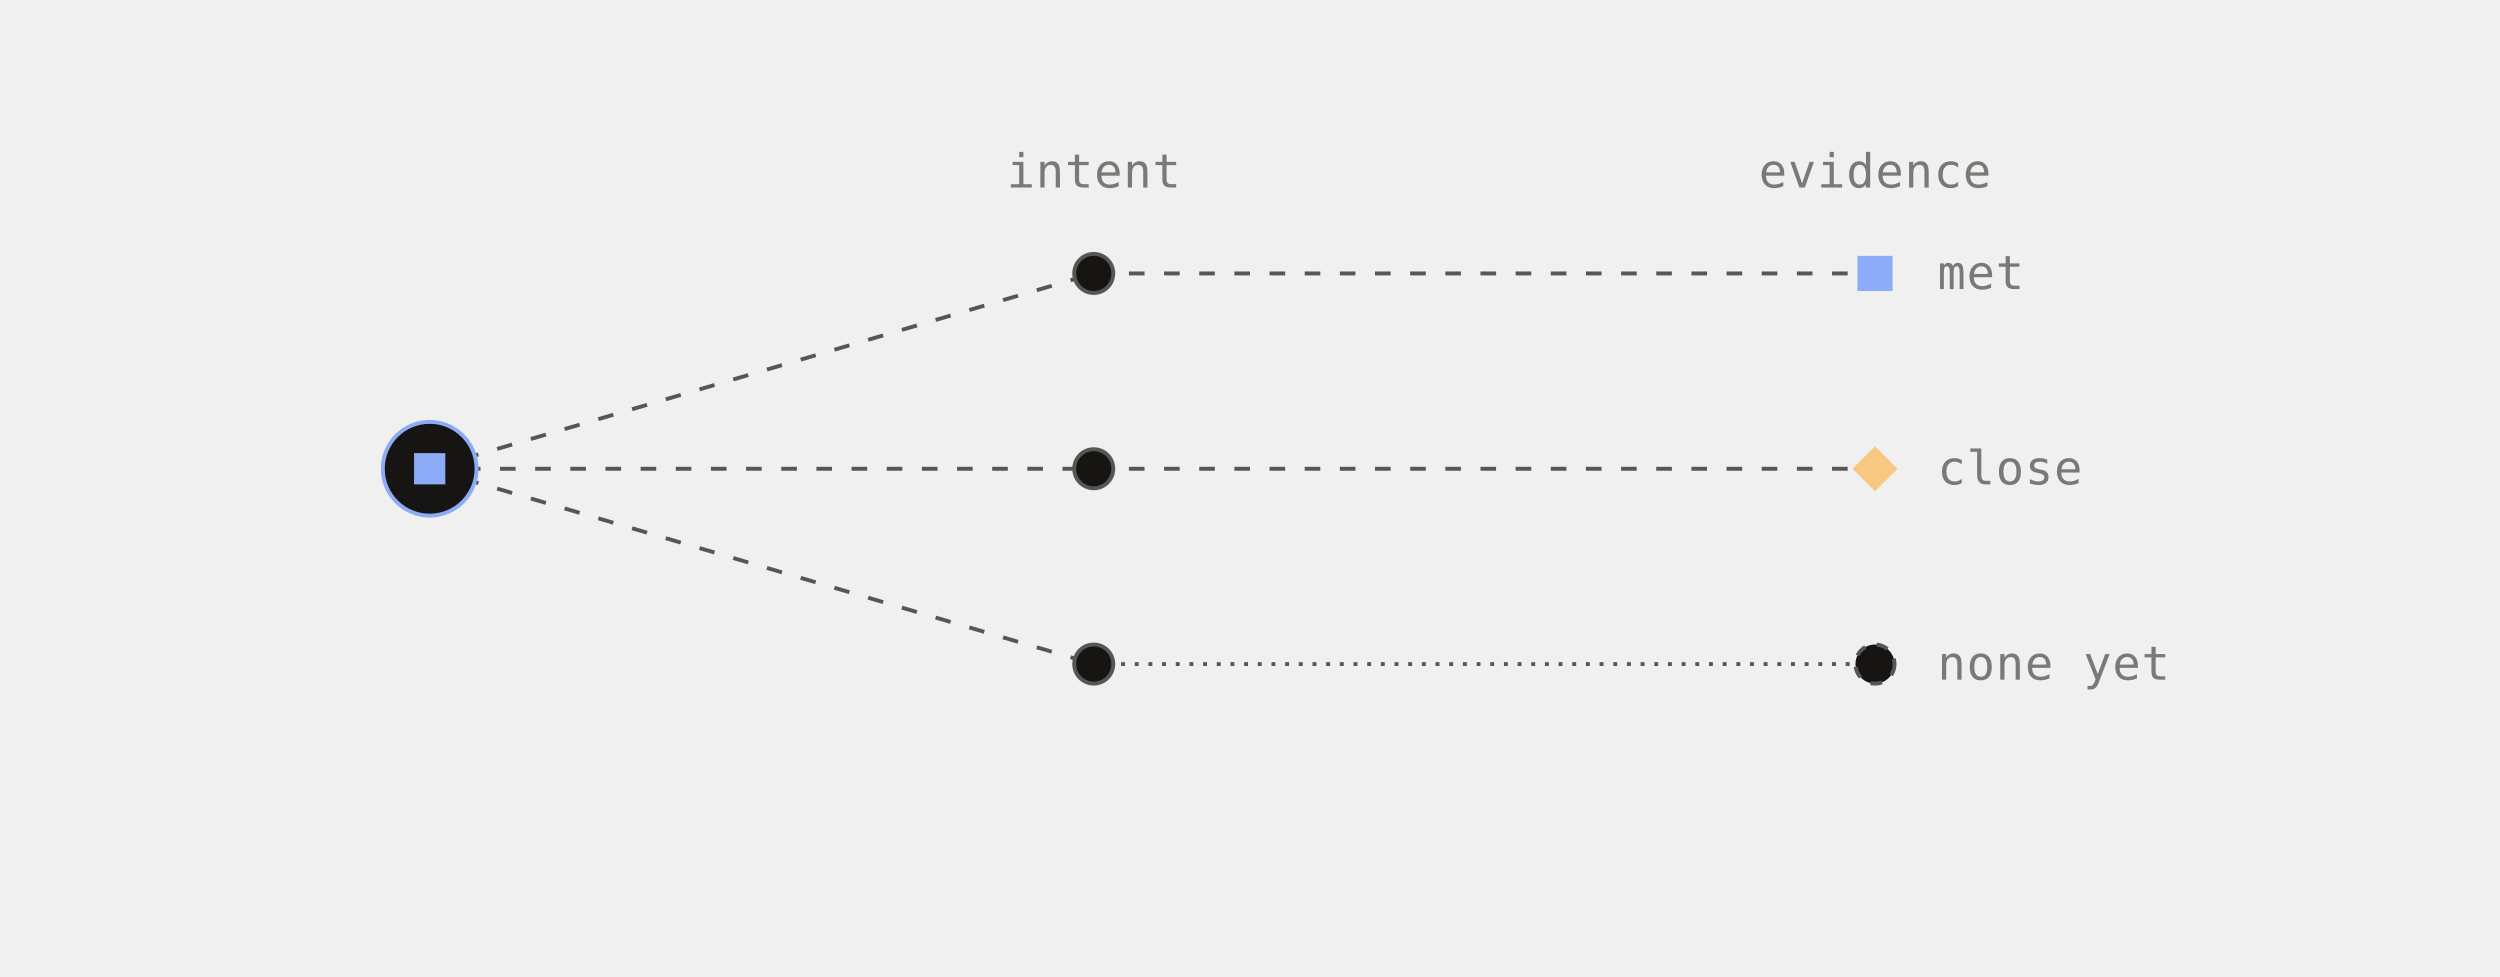
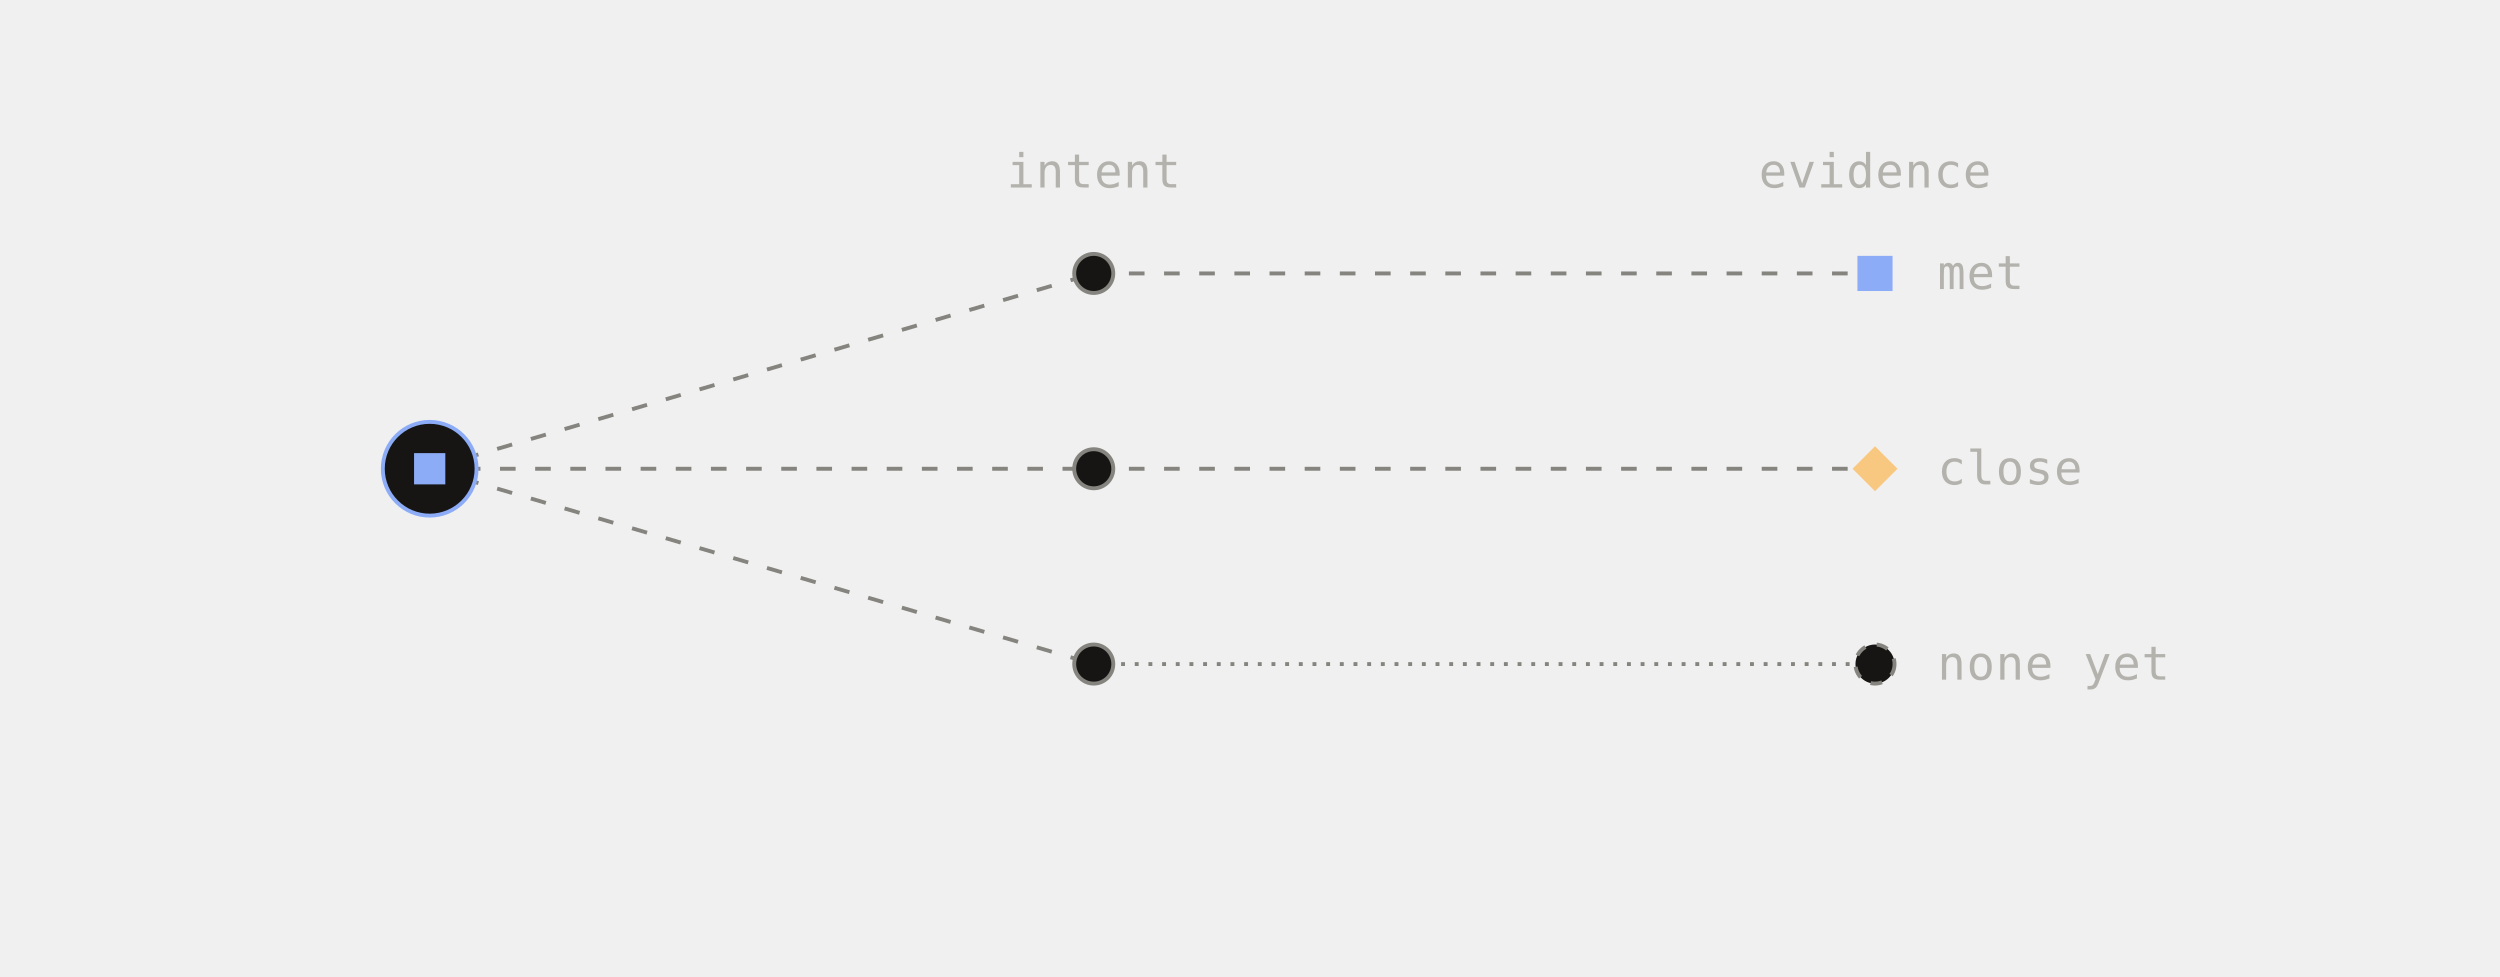
<svg xmlns="http://www.w3.org/2000/svg" width="640" height="250" viewBox="0 0 640 250" fill="none" role="img" class="fi89avg">
  <style>.fi89avg-p,.fi89avg-f,.fi89avg-r{transform-box:fill-box;transform-origin:center;animation-fill-mode:both}
.fi89avg-p{animation-name:fi89avg-pop;animation-duration:0.6s;animation-timing-function:cubic-bezier(.34,1.56,.64,1)}
@supports (animation-timing-function:linear(0,1)){.fi89avg-p{animation-timing-function:linear(0, 0.083, 0.269, 0.487, 0.691, 0.855, 0.972, 1.043, 1.078, 1.086, 1.078, 1.061, 1.043, 1.025, 1.011, 1.002, 0.996, 0.993, 0.993, 0.993, 0.995, 0.996, 0.998, 0.999, 1)}}
.fi89avg-f{animation-name:fi89avg-fade;animation-duration:0.5s;animation-timing-function:ease-out}
.fi89avg-r{animation-name:fi89avg-rise;animation-duration:.7s;animation-timing-function:cubic-bezier(0.22,1,0.36,1)}
.fi89avg-d{animation-name:fi89avg-draw;animation-timing-function:cubic-bezier(0.65,0,0.35,1);animation-fill-mode:both}
.fi89avg-m{animation:fi89avg-march 2.6s linear infinite}
.fi89avg-pulse{animation:fi89avg-pulse 2.4s ease-in-out infinite}
@keyframes fi89avg-pop{from{transform:scale(0);opacity:0}to{transform:scale(1);opacity:1}}
@keyframes fi89avg-fade{from{opacity:0}to{opacity:1}}
@keyframes fi89avg-rise{from{opacity:0;transform:translateY(6px)}to{opacity:1;transform:none}}
@keyframes fi89avg-draw{from{stroke-dashoffset:1}to{stroke-dashoffset:0}}
@keyframes fi89avg-march{from{stroke-dashoffset:0}to{stroke-dashoffset:-18}}
@keyframes fi89avg-pulse{0%,100%{opacity:1}50%{opacity:.35}}
@media (prefers-reduced-motion:reduce){.fi89avg *{animation:none!important}.fi89avg .fi89avg-d{stroke-dashoffset:0}.fi89avg .fi89avg-t{display:none}}</style>
  <defs>
    <mask id="fi89avg-k0" maskUnits="userSpaceOnUse" x="-640" y="-250" width="1920" height="750">
      <path d="M110 120L280 70" stroke="#fff" stroke-width="7" fill="none" stroke-linecap="round" stroke-linejoin="round" pathLength="1" stroke-dasharray="1 1" stroke-dashoffset="1" class="fi89avg-d" style="animation-duration:0.68s;animation-delay:0.05s" />
    </mask>
    <mask id="fi89avg-k1" maskUnits="userSpaceOnUse" x="-640" y="-250" width="1920" height="750">
      <path d="M110 120L280 120" stroke="#fff" stroke-width="7" fill="none" stroke-linecap="round" stroke-linejoin="round" pathLength="1" stroke-dasharray="1 1" stroke-dashoffset="1" class="fi89avg-d" style="animation-duration:0.65s;animation-delay:0.12s" />
    </mask>
    <mask id="fi89avg-k2" maskUnits="userSpaceOnUse" x="-640" y="-250" width="1920" height="750">
      <path d="M110 120L280 170" stroke="#fff" stroke-width="7" fill="none" stroke-linecap="round" stroke-linejoin="round" pathLength="1" stroke-dasharray="1 1" stroke-dashoffset="1" class="fi89avg-d" style="animation-duration:0.68s;animation-delay:0.19s" />
    </mask>
    <mask id="fi89avg-k3" maskUnits="userSpaceOnUse" x="-640" y="-250" width="1920" height="750">
      <path d="M280 70L480 70" stroke="#fff" stroke-width="7" fill="none" stroke-linecap="round" stroke-linejoin="round" pathLength="1" stroke-dasharray="1 1" stroke-dashoffset="1" class="fi89avg-d" style="animation-duration:0.77s;animation-delay:0.26s" />
    </mask>
    <mask id="fi89avg-k4" maskUnits="userSpaceOnUse" x="-640" y="-250" width="1920" height="750">
      <path d="M280 120L480 120" stroke="#fff" stroke-width="7" fill="none" stroke-linecap="round" stroke-linejoin="round" pathLength="1" stroke-dasharray="1 1" stroke-dashoffset="1" class="fi89avg-d" style="animation-duration:0.77s;animation-delay:0.33s" />
    </mask>
    <mask id="fi89avg-k5" maskUnits="userSpaceOnUse" x="-640" y="-250" width="1920" height="750">
      <path d="M280 170L480 170" stroke="#fff" stroke-width="7" fill="none" stroke-linecap="round" stroke-linejoin="round" pathLength="1" stroke-dasharray="1 1" stroke-dashoffset="1" class="fi89avg-d" style="animation-duration:0.77s;animation-delay:0.4s" />
    </mask>
  </defs>
-   <path d="M110 120L280 70" fill="none" stroke="#575652" stroke-width="1" stroke-dasharray="4 5" stroke-linejoin="round" mask="url(#fi89avg-k0)" class="fi89avg-m" />
-   <path d="M110 120L280 120" fill="none" stroke="#575652" stroke-width="1" stroke-dasharray="4 5" stroke-linejoin="round" mask="url(#fi89avg-k1)" class="fi89avg-m" />
-   <path d="M110 120L280 170" fill="none" stroke="#575652" stroke-width="1" stroke-dasharray="4 5" stroke-linejoin="round" mask="url(#fi89avg-k2)" class="fi89avg-m" />
-   <path d="M280 70L480 70" fill="none" stroke="#575652" stroke-width="1" stroke-dasharray="4 5" stroke-linejoin="round" mask="url(#fi89avg-k3)" class="fi89avg-m" />
-   <path d="M280 120L480 120" fill="none" stroke="#575652" stroke-width="1" stroke-dasharray="4 5" stroke-linejoin="round" mask="url(#fi89avg-k4)" class="fi89avg-m" />
-   <path d="M280 170L480 170" fill="none" stroke="#575652" stroke-width="1" stroke-dasharray="1 2.5" stroke-linejoin="round" mask="url(#fi89avg-k5)" />
+   <path d="M110 120L280 70" fill="none" stroke="#85847F" stroke-width="1" stroke-dasharray="4 5" stroke-linejoin="round" mask="url(#fi89avg-k0)" class="fi89avg-m" />
+   <path d="M110 120L280 120" fill="none" stroke="#85847F" stroke-width="1" stroke-dasharray="4 5" stroke-linejoin="round" mask="url(#fi89avg-k1)" class="fi89avg-m" />
+   <path d="M110 120L280 170" fill="none" stroke="#85847F" stroke-width="1" stroke-dasharray="4 5" stroke-linejoin="round" mask="url(#fi89avg-k2)" class="fi89avg-m" />
+   <path d="M280 70L480 70" fill="none" stroke="#85847F" stroke-width="1" stroke-dasharray="4 5" stroke-linejoin="round" mask="url(#fi89avg-k3)" class="fi89avg-m" />
+   <path d="M280 120L480 120" fill="none" stroke="#85847F" stroke-width="1" stroke-dasharray="4 5" stroke-linejoin="round" mask="url(#fi89avg-k4)" class="fi89avg-m" />
+   <path d="M280 170L480 170" fill="none" stroke="#85847F" stroke-width="1" stroke-dasharray="1 2.5" stroke-linejoin="round" mask="url(#fi89avg-k5)" />
  <g class="fi89avg-p" style="animation-delay:0.05s">
    <circle cx="110" cy="120" r="12" fill="#161513" stroke="#8DACF7" stroke-width="1" />
    <rect x="106" y="116" width="8" height="8" fill="#8DACF7" />
  </g>
  <g class="fi89avg-p" style="animation-delay:0.47s">
-     <circle cx="280" cy="70" r="5" fill="#161513" stroke="#575652" stroke-width="1" />
+     <circle cx="280" cy="70" r="5" fill="#161513" stroke="#85847F" stroke-width="1" />
  </g>
  <g class="fi89avg-p" style="animation-delay:0.54s">
-     <circle cx="280" cy="120" r="5" fill="#161513" stroke="#575652" stroke-width="1" />
+     <circle cx="280" cy="120" r="5" fill="#161513" stroke="#85847F" stroke-width="1" />
  </g>
  <g class="fi89avg-p" style="animation-delay:0.61s">
-     <circle cx="280" cy="170" r="5" fill="#161513" stroke="#575652" stroke-width="1" />
+     <circle cx="280" cy="170" r="5" fill="#161513" stroke="#85847F" stroke-width="1" />
  </g>
  <g class="fi89avg-p" style="animation-delay:0.68s">
    <rect x="475.5" y="65.5" width="9" height="9" fill="#8DACF7" />
  </g>
  <g class="fi89avg-p" style="animation-delay:0.75s">
    <g class="fi89avg-pulse">
      <path d="M480 114.24L485.76 120L480 125.76L474.24 120Z" fill="#F8C881" stroke-linejoin="round" />
    </g>
  </g>
  <g class="fi89avg-p" style="animation-delay:0.82s">
-     <circle cx="480" cy="170" r="5" fill="#161513" stroke="#575652" stroke-width="1" stroke-dasharray="3 3" />
+     <circle cx="480" cy="170" r="5" fill="#161513" stroke="#85847F" stroke-width="1" stroke-dasharray="3 3" />
  </g>
  <g class="fi89avg-f" style="animation-delay:0.89s">
-     <text x="280" y="48" fill="#7A7975" font-family="'Commit Mono', 'IBM Plex Mono', ui-monospace, SFMono-Regular, Menlo, monospace" font-size="12" text-anchor="middle" letter-spacing="0.24">intent</text>
+     <text x="280" y="48" fill="#B3B2AD" font-family="'Commit Mono', 'IBM Plex Mono', ui-monospace, SFMono-Regular, Menlo, monospace" font-size="12" text-anchor="middle" letter-spacing="0.24">intent</text>
  </g>
  <g class="fi89avg-f" style="animation-delay:0.96s">
-     <text x="480" y="48" fill="#7A7975" font-family="'Commit Mono', 'IBM Plex Mono', ui-monospace, SFMono-Regular, Menlo, monospace" font-size="12" text-anchor="middle" letter-spacing="0.24">evidence</text>
+     <text x="480" y="48" fill="#B3B2AD" font-family="'Commit Mono', 'IBM Plex Mono', ui-monospace, SFMono-Regular, Menlo, monospace" font-size="12" text-anchor="middle" letter-spacing="0.24">evidence</text>
  </g>
  <g class="fi89avg-f" style="animation-delay:1.03s">
-     <text x="496" y="74" fill="#7A7975" font-family="'Commit Mono', 'IBM Plex Mono', ui-monospace, SFMono-Regular, Menlo, monospace" font-size="12" text-anchor="start" letter-spacing="0.24">met</text>
+     <text x="496" y="74" fill="#B3B2AD" font-family="'Commit Mono', 'IBM Plex Mono', ui-monospace, SFMono-Regular, Menlo, monospace" font-size="12" text-anchor="start" letter-spacing="0.24">met</text>
  </g>
  <g class="fi89avg-f" style="animation-delay:1.1s">
-     <text x="496" y="124" fill="#7A7975" font-family="'Commit Mono', 'IBM Plex Mono', ui-monospace, SFMono-Regular, Menlo, monospace" font-size="12" text-anchor="start" letter-spacing="0.24">close</text>
+     <text x="496" y="124" fill="#B3B2AD" font-family="'Commit Mono', 'IBM Plex Mono', ui-monospace, SFMono-Regular, Menlo, monospace" font-size="12" text-anchor="start" letter-spacing="0.24">close</text>
  </g>
  <g class="fi89avg-f" style="animation-delay:1.17s">
-     <text x="496" y="174" fill="#7A7975" font-family="'Commit Mono', 'IBM Plex Mono', ui-monospace, SFMono-Regular, Menlo, monospace" font-size="12" text-anchor="start" letter-spacing="0.24">none yet</text>
+     <text x="496" y="174" fill="#B3B2AD" font-family="'Commit Mono', 'IBM Plex Mono', ui-monospace, SFMono-Regular, Menlo, monospace" font-size="12" text-anchor="start" letter-spacing="0.24">none yet</text>
  </g>
</svg>
